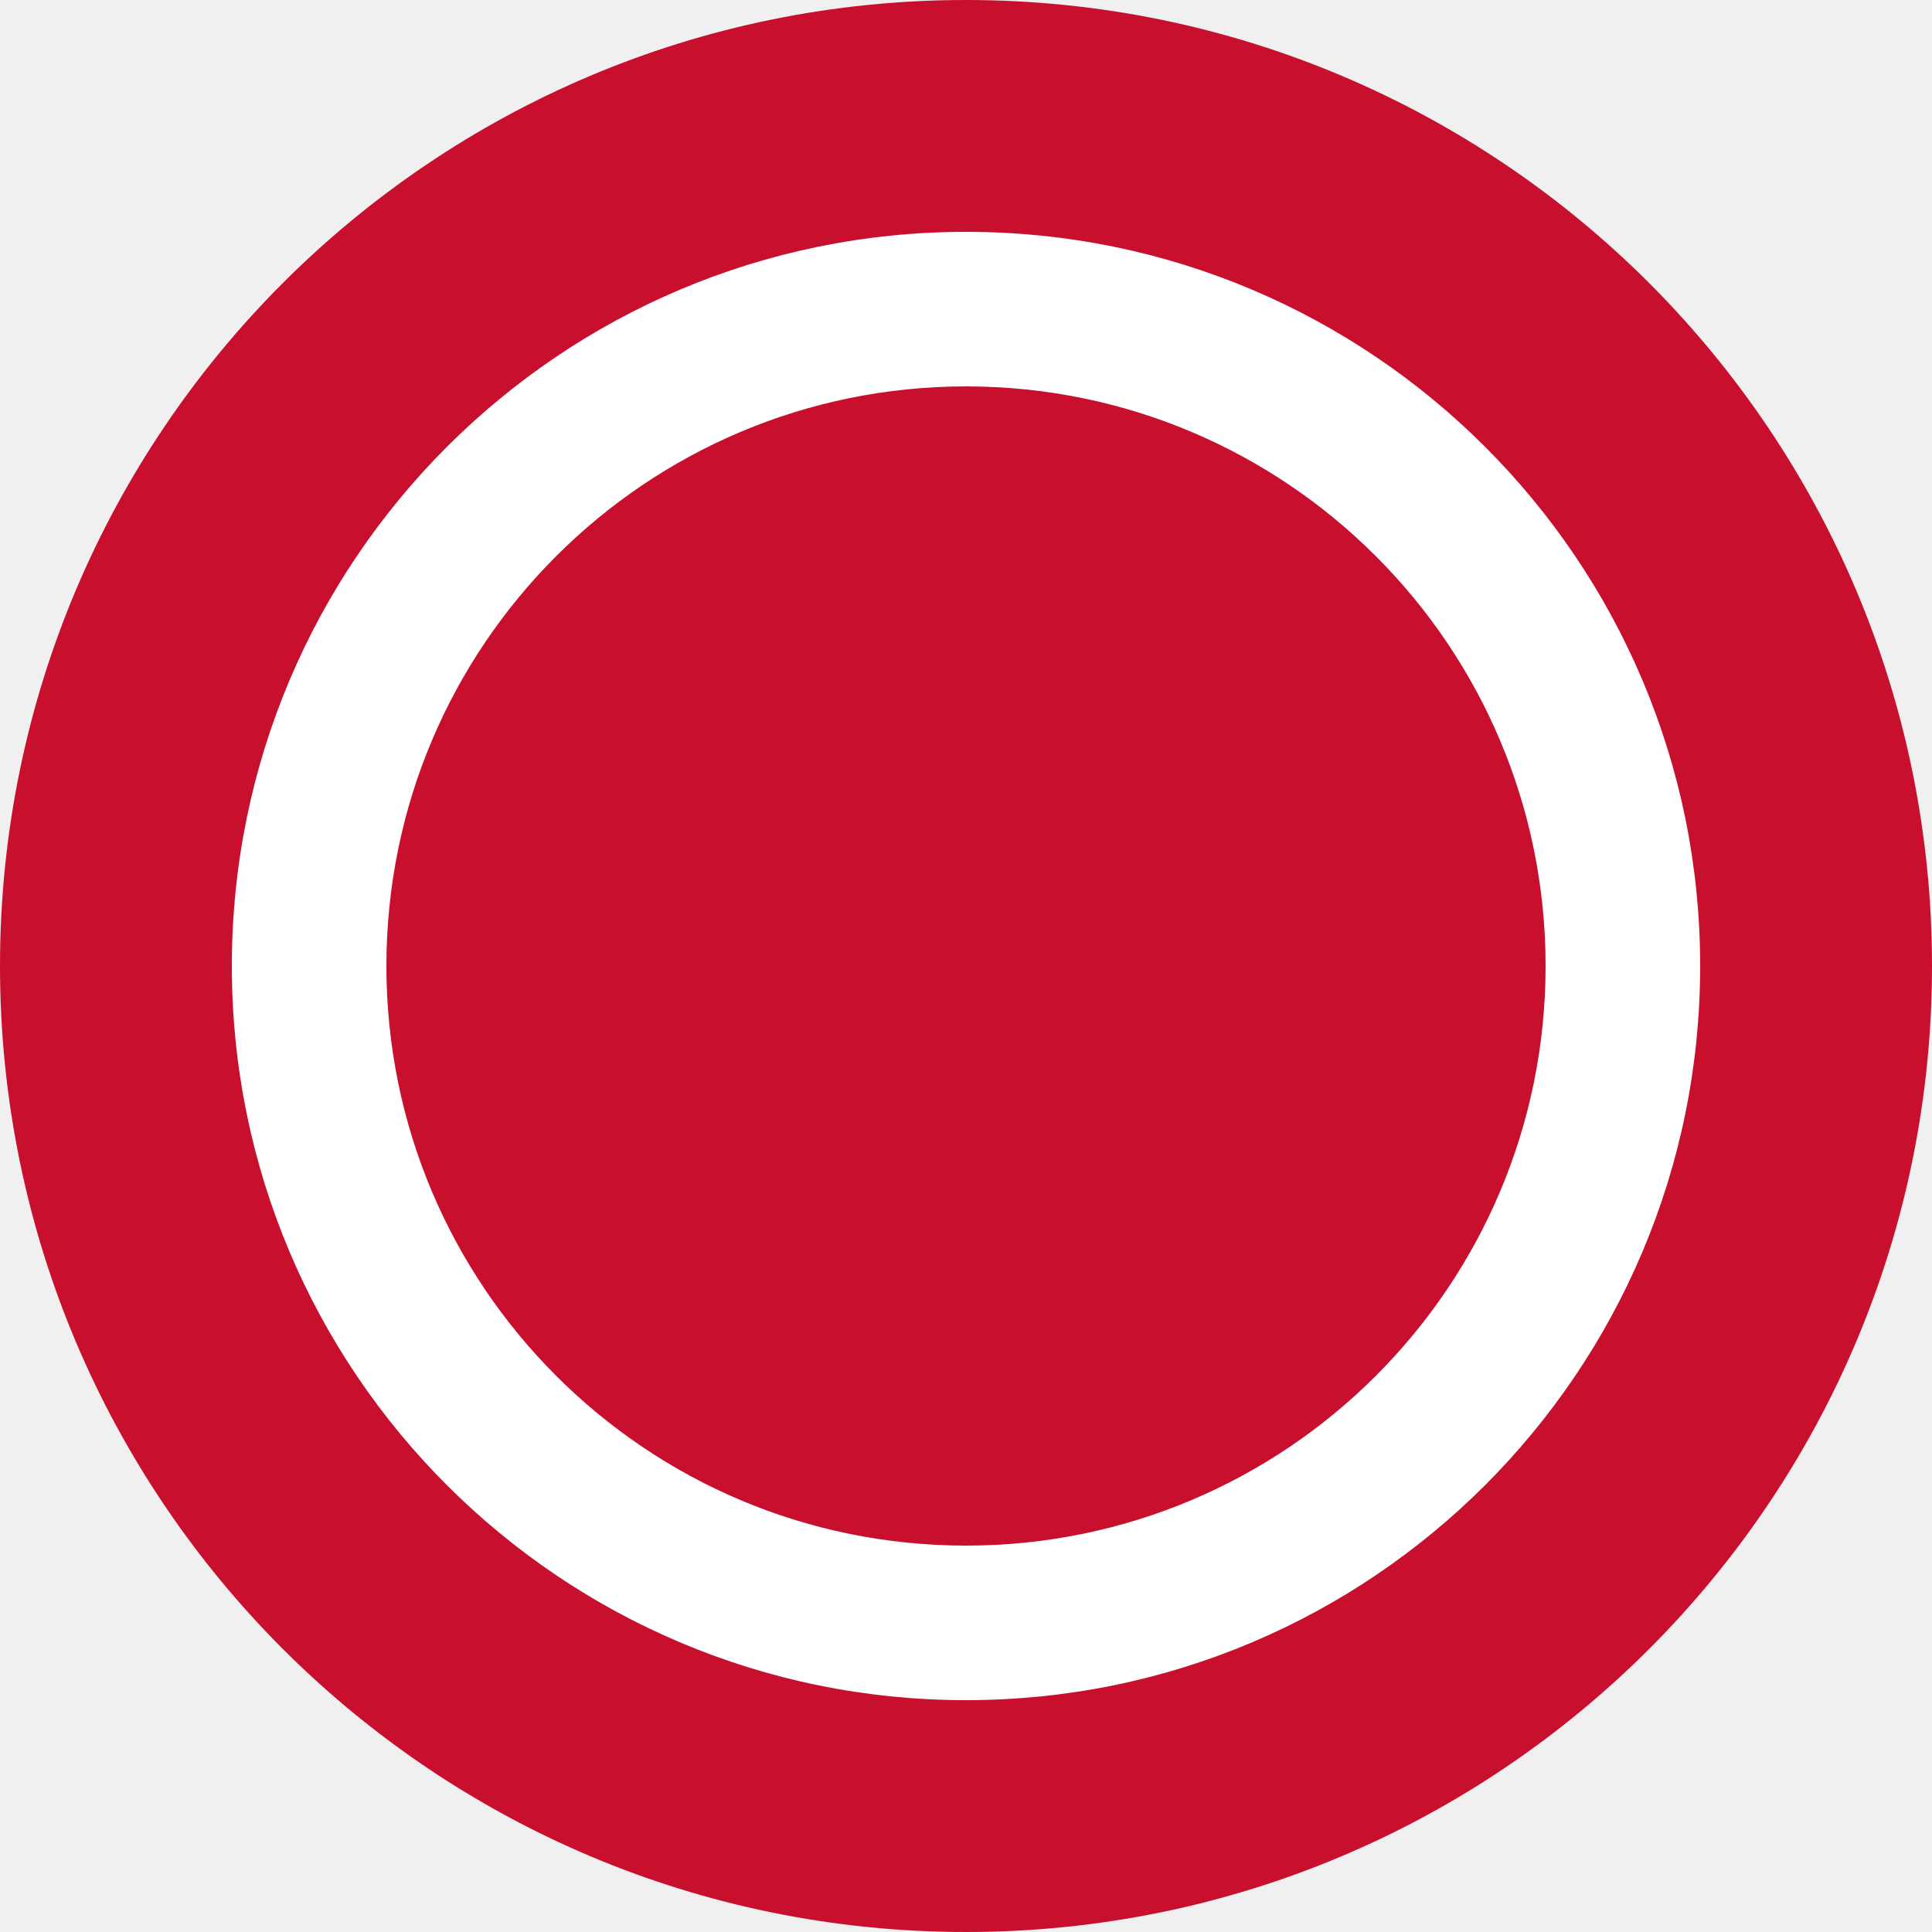
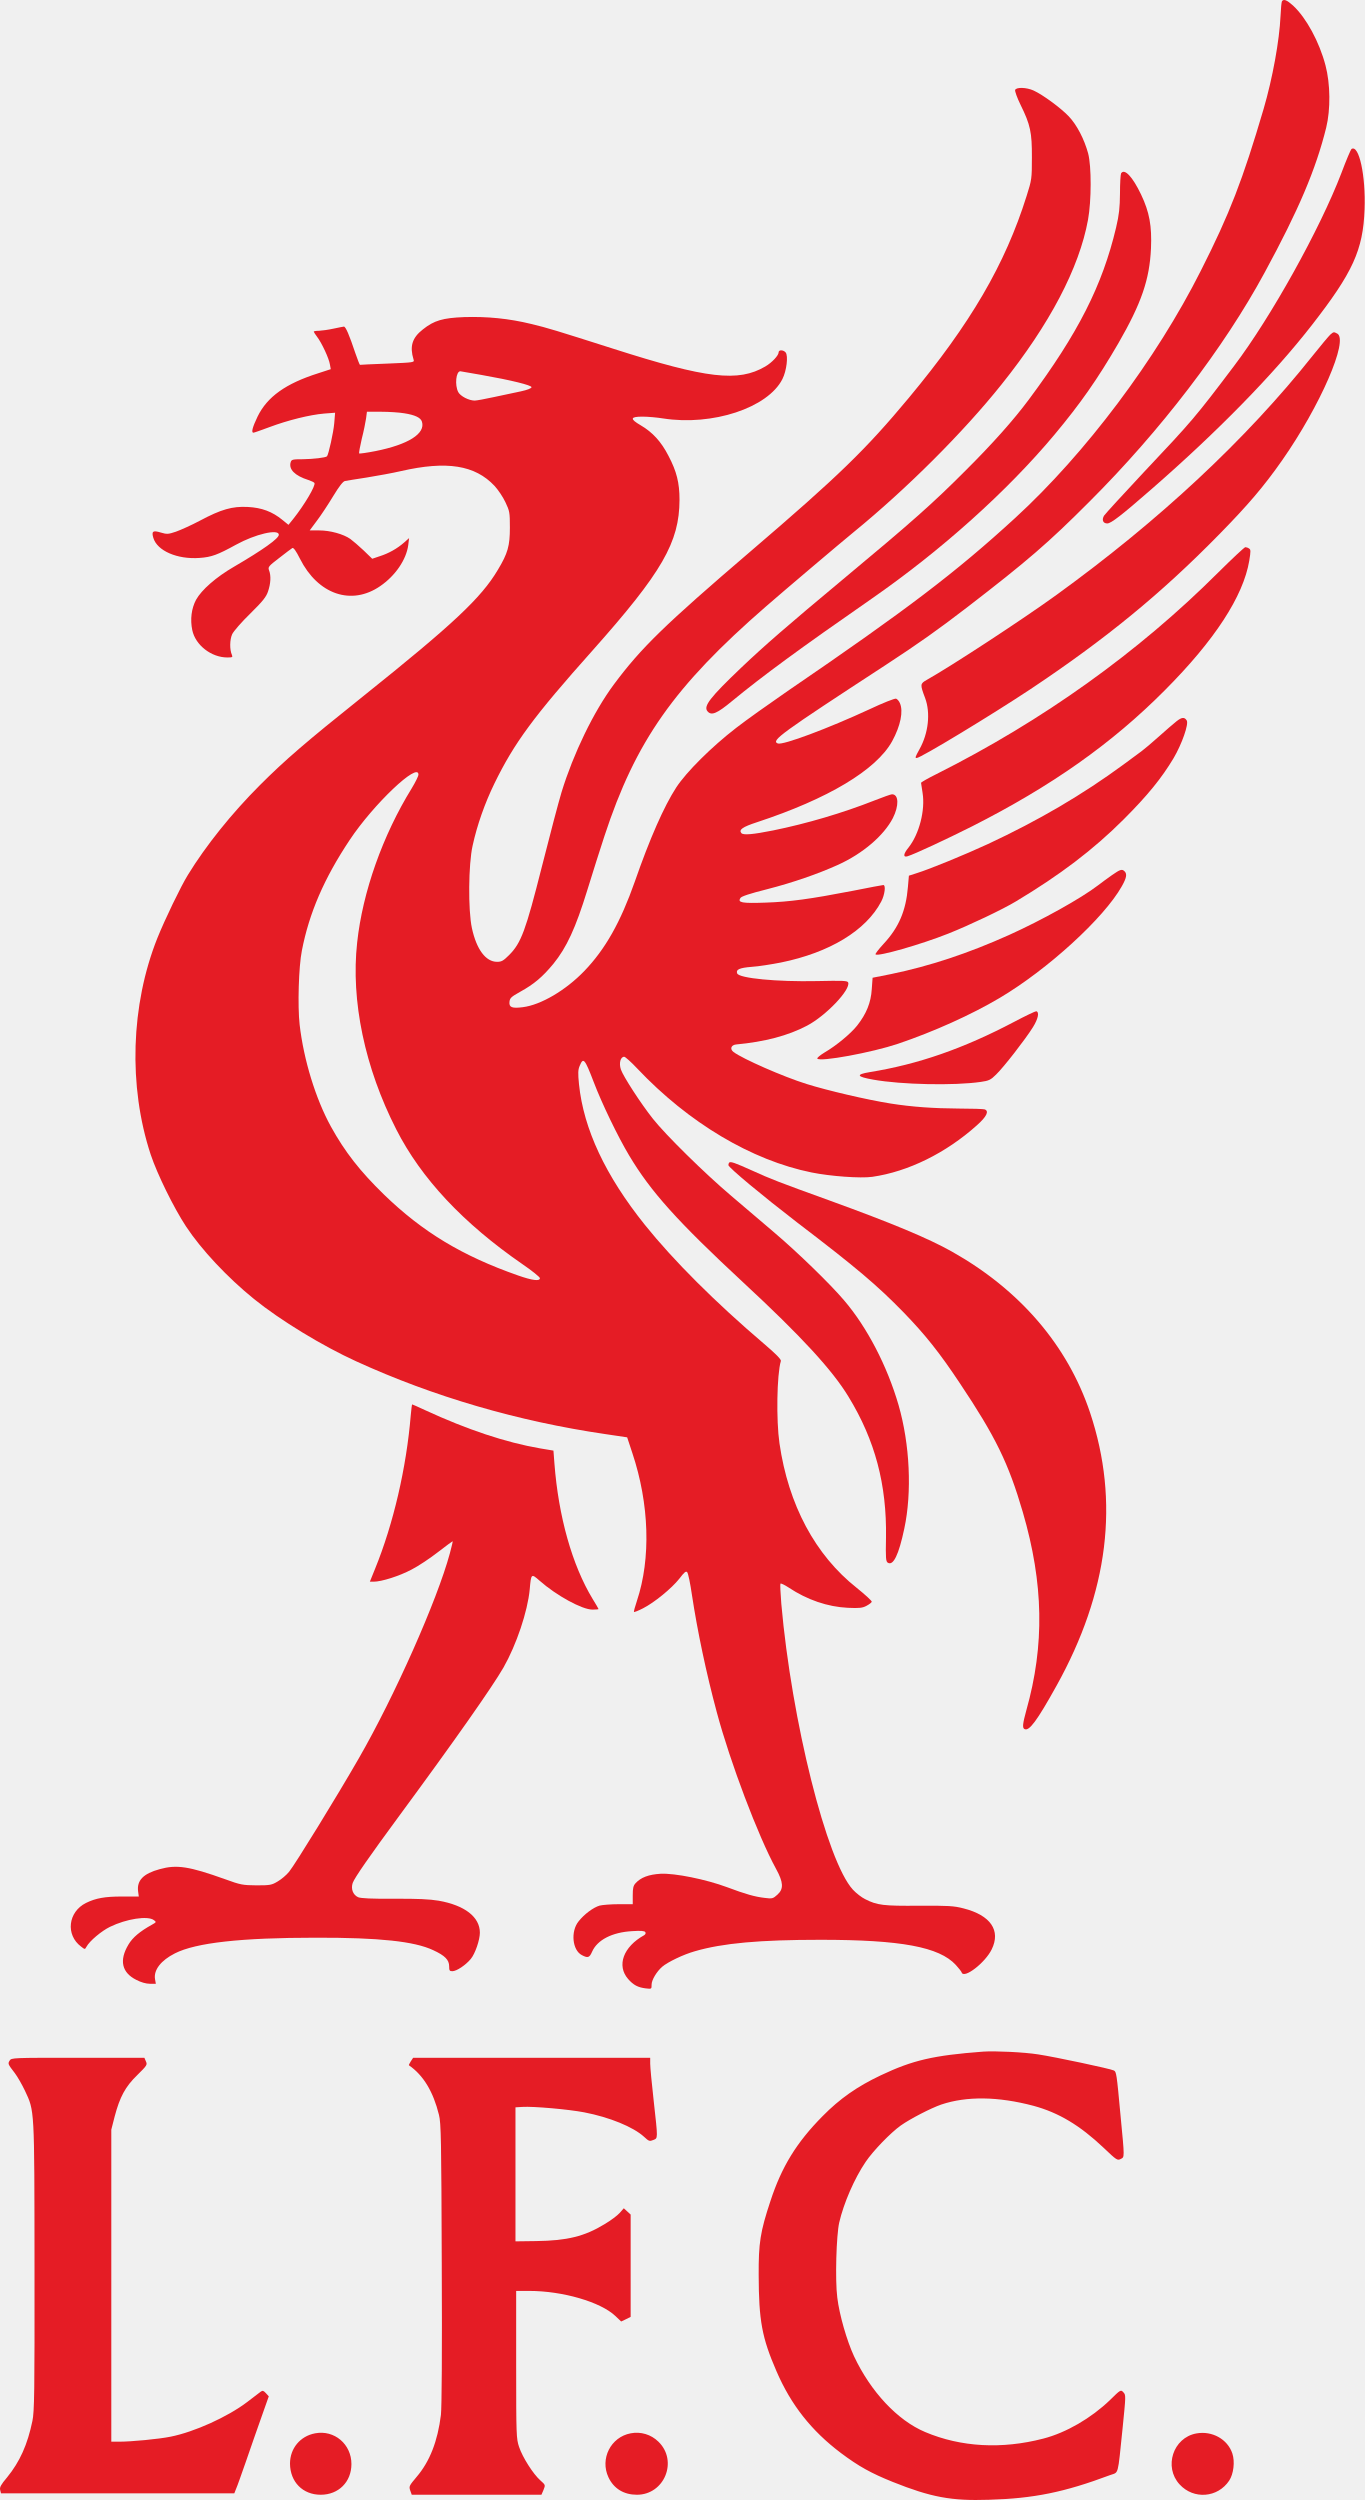
- <svg xmlns="http://www.w3.org/2000/svg" viewBox="0 0 100 100">
-   <circle cx="50" cy="50" r="50" fill="#C8102E" />
-   <circle cx="50" cy="50" r="38" fill="#fff" />
-   <circle cx="50" cy="50" r="30" fill="#C8102E" />
+ <svg xmlns="http://www.w3.org/2000/svg" version="1.0" viewBox="1.28 0.07 977.52 1790.69">
+   <path fill="#e51c25" d="M919.5 1c-.3.5-.8 5.2-1 10.4-.8 17.8-5.7 44.7-12.1 66.6-15 51-24.3 75.1-45 116-31.9 63.4-82.7 131-133 177.1C686 410 650.9 436.7 565.5 495c-13.2 9.1-29.8 20.9-37 26.5-17.5 13.5-35.7 31.6-42.9 42.7-8.7 13.4-18.9 36.5-29.6 67.3-10.2 29-21.1 48.4-36.2 64.1-13.3 13.8-31.1 24.3-44.1 25.9-7.7 1-9.9.1-9.5-3.8.3-2.8 1.2-3.6 7.6-7.2 10-5.5 16-10.6 23.8-20 9.5-11.7 15.9-25.4 24.4-53 3.9-12.7 9.4-30 12.2-38.5C456.6 530.8 484 491.8 550 434.4c13.2-11.5 53.1-45.3 63-53.4 37.7-30.8 78.3-71.3 105.6-105.5 34.6-43.2 55.7-83.5 62-118 2.5-13.7 2.5-38.4.1-47.5-2.8-10.3-8.1-20.5-13.9-26.6-5.7-6-18.6-15.5-25.2-18.5-5.1-2.3-12.4-2.5-13.2-.4-.3.8 1.4 5.6 3.9 10.7 7 14.2 8.2 19.6 8.1 37.8 0 15.1-.1 15.8-3.8 27.5-15.4 49-40 91.2-84.4 144.6-30.9 37.1-50 55.7-113.2 109.8-61.9 53-78.5 69.2-98 95.4-14.5 19.5-29 49.5-37.5 77.2-2 6.6-8.3 30.4-14 53-11.7 46.3-14.9 55-23.6 63.7-4.1 4.1-5.4 4.8-8.6 4.8-8.1 0-14.7-8.9-18-24.1-2.8-12.9-2.5-45.8.5-59.1 3.2-14.7 8.7-30.3 15.6-44.5 14.2-29.1 28-47.9 70.3-95.3 49.9-56.1 62.2-77.5 62.3-107.9 0-12.1-2-20.3-7.9-31.5-5.2-10.2-11.4-16.9-19.9-21.9-7.9-4.6-7.6-6.2 1.3-6.2 3.9 0 10.5.6 14.8 1.3 35.3 5.5 75-7.6 85.4-28.2 3-5.9 4.3-16.7 2.3-19.1-1.6-1.9-5-2-5-.1 0 2.3-4.8 7.4-9.6 10.2-19.3 11.3-41.8 8.7-108.4-12.6-42.1-13.4-47.2-15-59.3-17.9-16-3.9-31.4-5.4-47.9-4.9-15.3.6-21.6 2.4-29.6 8.8-7.7 6-9.6 12.1-6.7 21.6.7 2.1.4 2.1-18.7 2.9-10.6.4-19.5.8-19.7.9-.2 0-1.7-3.7-3.3-8.4-4.3-12.9-6.9-19-8.2-19-.6.1-4 .7-7.6 1.5s-8.2 1.4-10.2 1.5c-2.1 0-3.8.3-3.8.6s1.1 2 2.4 3.7c3.3 4.3 8.6 15.6 9.2 19.9l.6 3.3-8.9 2.9c-23.4 7.4-36.6 16.9-43.5 31-3.7 7.7-4.7 11.6-3 11.6.5 0 5.6-1.8 11.5-4 13.1-4.9 28.7-8.8 39.1-9.7l7.9-.6-.6 7.4c-.5 6.4-4.1 22.6-5.2 23.8-1 1-9.8 2-17.2 2.1-7.4 0-8.2.2-8.8 2.1-1.6 5.1 2.9 9.7 12.7 12.8 2.1.7 4 1.6 4.3 2.1 1.1 1.8-7.3 15.9-15.2 25.8l-3.4 4.2-4.3-3.5c-7.3-6-14.9-8.8-24.8-9.3-11.1-.6-19.1 1.7-34.3 9.8-6 3.2-13.8 6.7-17.2 7.9-5.6 1.9-6.5 1.9-10.9.6-5.6-1.7-6.7-.9-5.3 3.8 2.7 9.3 17.2 15.6 33.2 14.4 8.5-.6 12.8-2.2 25.9-9.4 13.9-7.7 30.8-11.6 30.8-7.2 0 2.7-11.4 10.8-32.1 22.9-12.8 7.4-23.3 16.6-27.2 23.7-3.3 6.2-4.3 14.1-2.7 21.7 2.2 10.7 13.6 19.6 25.1 19.6 3.6 0 4-.2 3.3-1.8-1.7-3.8-1.6-11 .2-14.9 1-2.1 6.8-8.8 13-14.8 9-8.9 11.4-11.9 12.7-15.9 1.9-5.6 2.2-11.2.7-15-.9-2.4-.4-3 7.3-8.9 4.5-3.5 8.7-6.7 9.4-7.1.8-.4 2.6 2 5.4 7.6 12.9 25.7 36.9 33.9 57.5 19.7 10.8-7.4 18.7-18.9 20.1-29.4l.6-5-3.6 3.2c-4.9 4.3-11.1 7.8-17.5 9.8l-5.3 1.8-6.2-6c-3.4-3.2-7.7-6.9-9.5-8.2-5-3.5-14.5-6.1-22.2-6.1h-6.9l5.2-7c2.9-3.8 8.1-11.7 11.6-17.5 4.3-7.1 7.1-10.7 8.5-10.9 1.2-.2 8.2-1.4 15.6-2.5 7.4-1.2 18.5-3.2 24.5-4.6 32.8-7.5 53-4.3 67 10.6 2.5 2.7 6.1 8 7.8 11.7 3 6.3 3.2 7.3 3.2 18.2 0 13.1-1.5 18.4-8.6 30.2-11.9 20.1-31.9 38.9-96.9 90.9-40.8 32.6-55.6 45.4-73.5 63.3-20.3 20.3-38.8 43.4-51.6 64.3-5.1 8.2-16.6 32.1-21.9 45.3-19.1 47.9-20.9 106.1-4.8 155 4.7 14.1 16.5 38.1 25.3 51.5 11 16.7 29.8 36.7 48.7 52s49 33.6 73.1 44.6c55.3 25.3 115.8 43 178.7 52.2l15.5 2.3 3.7 11.2c12.2 36.5 13.4 75.6 3.3 105.9-1.4 4.2-2.4 7.8-2.1 8 .2.2 3.1-.9 6.4-2.6 8.1-4.1 20.6-14.3 26.1-21.3 3.5-4.6 4.7-5.6 5.6-4.6.7.7 2.2 8 3.4 16.3 3.9 25.8 10.3 56.2 17.8 84 9.6 35.9 29.7 88.9 42.4 112.1 5.4 9.8 5.6 14.5 1 18.6-3.1 2.8-3.7 3-9 2.3-7.1-.8-13.8-2.7-27.1-7.7-15.1-5.6-37.3-10.1-47.5-9.6-8.5.5-14.2 2.6-18 6.8-1.6 1.7-2 3.6-2 8.6v6.4h-10c-5.5 0-11.7.5-13.7 1-4.5 1.3-11 6.1-15.1 11.3-5.8 7.2-4.5 20.7 2.4 24.2 4.2 2.2 5.4 1.9 7.3-2.5 3.7-8.4 14.3-13.9 28.7-14.7 6.3-.4 8.8-.2 9.4.7.5.8.1 1.6-.8 2.2-15 8.3-19.9 21.8-11.5 31.4 3.8 4.3 6.9 6 12.6 6.7 4.2.5 4.2.5 4.2-2.7 0-3.3 3.6-9.3 7.6-12.8 4-3.4 15.2-8.8 23.4-11.1 19.9-5.8 46.3-8.2 90-8.2 57.7 0 85 5.1 96.9 18 2.1 2.3 4 4.7 4.2 5.4 1.6 4.8 16.8-6.9 21.5-16.5 6.7-13.6-.8-24.5-20.2-29.4-7-1.8-10.7-2-31.9-1.9-25.4.2-29.9-.3-38.5-4.7-2.5-1.2-6.5-4.3-8.8-6.8-18.7-20.3-43.9-120.8-51.3-204.9-.6-7.5-.9-14-.6-14.3.3-.4 3 .9 5.9 2.8 13.2 8.8 27.9 13.8 42.3 14.5 8.4.4 10.6.1 13.4-1.4 1.9-1 3.6-2.3 3.8-2.9s-4.7-5.1-10.8-10c-29.7-23.5-48.9-59.4-55.3-103.5-2.4-16.4-1.9-49.3 1-59 .3-1.1-3.5-5-12.3-12.5-34.5-29.4-64.5-59.3-85.2-85.1-28.1-35.1-43.8-68.5-47.1-100.6-.8-8-.7-10.4.5-13.2 2.6-6.3 3.6-5.2 10 11.5 5.8 15.3 17.3 39.1 25.3 52.5 15.6 26.2 34.7 47.4 82.2 91.5 40.9 37.9 63.5 62.4 75.1 81.6 19 31.1 27.4 62.9 26.8 100.8-.3 14.9-.1 17.1 1.3 18 3.9 2.4 7.8-5.5 11.8-24.4 5.6-26.1 4-60.4-4.1-88.5-8.1-27.9-22.5-55.7-39-75-10-11.8-33.4-34.5-50-48.6-8-6.8-21.9-18.7-31-26.4-19-16.1-46.8-43.5-55.9-55-8.8-11.1-21.3-30.4-23-35.4-1.5-4.5-.3-9.1 2.4-9.1.7 0 5 3.8 9.4 8.5 36.7 38.8 81.8 65.7 124.9 74.4 13.3 2.7 35 4.3 43.4 3.1 25.7-3.7 52.7-17 74.9-36.9 7-6.2 8.9-10.2 5.6-11.4-.8-.3-9.1-.6-18.6-.6-18.2-.1-33.6-1.2-48.8-3.6-17-2.7-45.2-9.3-60.2-14-16.7-5.2-45.8-18-52.3-22.9-2.8-2.1-1.8-5 1.8-5.4 20.5-1.9 37.3-6.3 50.9-13.5 13.5-7.1 31.3-25.8 29.4-30.9-.5-1.3-3.6-1.4-22.6-1-28.2.6-55.6-2-56.9-5.5-1.1-2.8 1.7-4 10.4-4.7 4.9-.3 14.2-1.8 20.9-3.1 34.9-7.1 61-22.9 71.9-43.7 2.5-4.7 3.4-11.8 1.5-11.8-.5 0-10.3 1.8-21.7 4.1-31.1 6-45.1 7.9-62.8 8.5-16.9.6-20 0-17.9-3.3.7-1.2 6.8-3.2 19.5-6.4 17.9-4.6 35.9-10.8 50.5-17.4 17.8-8.1 32.7-20.9 39.2-33.4 4.5-8.9 4.3-17.1-.6-17.1-.8 0-6.4 2-12.5 4.4-22.8 9-48.6 16.6-72.7 21.5-14.5 2.9-21.4 3.5-22.7 1.9-2-2.4.8-4.4 11.2-7.8 51-16.8 85.4-37.4 96.8-58 6-11 8.2-21.6 5.5-27.4-.6-1.4-1.8-2.8-2.7-3.1s-9.5 3.1-19 7.6c-29.6 13.7-62.1 25.9-65.7 24.5-5.1-2 2-7.1 77.1-56.1 23.7-15.5 37.3-25.1 58.5-41.4 43.1-33.2 58.3-46.3 87.5-75.6 51-50.9 96.5-110.4 125.5-164 24.5-45.1 36.8-74.1 44.2-104 3.2-13.1 3-31.4-.5-44.6-4.4-16.8-13.8-34.1-23.2-42.8-4.4-4-6.8-5-8-3.1M346 268.6c21.6 3.8 36 7.4 36 8.8 0 .8-3 2-7.7 3-4.3.9-13 2.7-19.3 4.1s-12.5 2.5-13.7 2.5c-4.2 0-10.3-3.2-11.8-6.1-2.6-5-1.6-14.9 1.5-14.9.3 0 7.1 1.2 15 2.6m-55.1 27.5c7.6 1.2 11.7 3.1 12.6 6 2.7 8.5-9.7 16.4-33.4 21.1-6.1 1.2-11.3 1.9-11.6 1.7-.2-.3.6-5 1.9-10.5 1.4-5.4 2.7-12 3.1-14.7l.6-4.7h10.2c5.6 0 13.1.5 16.6 1.1M301 554.9c0 1.1-2.2 5.5-4.8 9.8-20.8 33.7-35.2 74.3-39.1 110.5-4.6 41.7 5.5 89.7 28 133.8 17.9 35.2 47.9 67.2 90.3 96.5 6.9 4.7 12.6 9.3 12.6 10.1 0 2.3-5.3 1.7-15.8-2-39.9-14-68.3-31.1-96.1-58.1-16.9-16.5-27.7-30.2-37.8-48.5-10.9-19.8-19.5-47.8-22.4-73-1.5-13.2-.7-41.6 1.6-53 5.2-26.9 15.9-51.7 34.2-79.2 17-25.6 49.3-56.3 49.3-46.9" data-source="https://football-logos.cc" />
+   <path fill="#e51c25" d="M969.3 106.8c-.5.4-3.8 8.1-7.2 17.2-15.2 39.8-50.3 103.1-76.9 138.2-27.7 36.7-29.9 39.3-65.1 76.6-14.6 15.6-27.2 29.4-28 30.6-1.8 3-.8 5.6 2.3 5.6 2.7 0 10.2-5.8 31.6-24.5 47.3-41.2 87.4-82.2 114.8-117.4 29.5-37.9 36.8-53.8 37.9-83.1.9-24-4-46.7-9.4-43.2m-165 17.4c-.4.7-.8 7.1-.8 14.3-.1 10.5-.6 15.2-2.8 24.6-9.8 41.4-27.1 75.6-62.6 123.3-10.7 14.4-26 31.6-45.1 50.6-23.5 23.6-38.4 36.8-88 78.1-40.2 33.5-56.4 47.6-73 63.4-22.1 21.1-27 27.4-24 31 2.8 3.4 6.7 1.8 17.8-7.4 22-18.1 48.7-37.7 99.7-73.1 50-34.7 97.1-77 131-117.5 18.7-22.4 31-40 45.8-65.5 16.6-28.8 22.4-45.8 23.4-68 .7-16.1-1.1-26-7.1-38.6-6.1-12.8-11.9-18.9-14.3-15.2" data-source="https://football-logos.cc" />
+   <path fill="#e51c25" d="M954.2 239.7c-1.1 1-6.9 7.9-12.8 15.3-47.7 60-109.8 117.9-183.4 171.2-24.6 17.8-75.2 50.9-92.8 60.8-4.9 2.8-5 3.2-1.3 13 4 10.7 2.4 25.3-4 36.7-3.2 5.8-3.3 6.3-2 6.3 2.8 0 53.6-30.8 81.5-49.3 54-36 93.5-68.4 134.6-110.3 21.2-21.6 32.4-34.7 45.7-53.7 27.2-38.9 47.8-86.2 39.4-90.7-2.5-1.3-2.5-1.3-4.9.7m-80.4 170.5c-57.5 57.4-125.7 106.1-201.7 144.3-6.1 3-11.1 5.9-11.1 6.3s.5 3.6 1.1 7.2c2 12.4-2.4 29.5-10.1 39.2-3.7 4.5-4 7.2-.7 6.2 4.8-1.4 28.1-12.3 46.2-21.4 57.2-29 100.1-59.3 138-97.4 35.8-35.9 56.3-67.4 60.6-92.9 1.1-6.8 1.1-8-.1-8.7-.8-.6-2-1-2.7-1s-9.4 8.2-19.5 18.2M844 516.7c-1.9 1.5-7.5 6.3-12.5 10.8-4.9 4.4-10.6 9.2-12.5 10.6s-7.8 5.7-13 9.6c-29.4 21.6-60.8 40-97 56.9-16.9 7.8-41.5 17.9-51.1 20.9l-5.6 1.8-.7 8.1c-1.4 17-6.5 29-17.4 40.7-3.5 3.8-6.2 7.3-5.8 7.6 1.7 1.7 32.5-7.1 52.1-14.9 15.1-6 38.9-17.3 48.5-23.1 31.5-18.9 55.4-37 77.1-58.7 17.1-17.1 27.2-29.5 35.8-43.9 5.9-10 11-24.5 9.4-27s-3.5-2.4-7.3.6m-46.1 110.1c-3 2.1-7.5 5.4-10.1 7.4-12.1 9.3-40.3 25-63.8 35.6-29.1 13.1-56.9 22.3-84.6 28l-13.1 2.6-.6 8.3c-.6 9.5-3.8 17.5-10.5 26-4.7 5.9-15 14.4-23.4 19.3-3.1 1.9-5.4 3.8-5.1 4.3 1.6 2.6 39.1-4.3 57.8-10.6 25.7-8.7 52.5-20.8 72.6-32.7 34.5-20.4 75-57.4 87.7-80.1 3.4-6 3.9-8.8 2-10.7-1.8-1.8-3-1.5-8.9 2.6m-70.4 105.3c-36.3 19.1-68.6 30.3-103.2 35.9-10.3 1.7-9.5 3.3 2.5 5.4 20 3.6 58 4.4 77.1 1.6 5.6-.8 7-1.4 10.8-5.2 5.6-5.4 21.1-25.4 26.4-33.9 3.8-6.1 4.8-10.9 2.4-11.5-.5-.1-7.7 3.3-16 7.7M523.6 832.8c-.3.3-.6 1.1-.6 1.8 0 1.7 24.7 22.2 49 40.9 43 32.8 57.6 45.2 76.6 64.7 15.4 15.9 25.7 28.8 40.3 50.8 25.4 38 34.8 57.2 45 92.2 14.9 51.1 15.7 95.2 2.5 142-2.6 9.5-2.9 12.4-1.4 13.3 3.3 2 9-5.7 23-30.9 37.3-67.1 45.3-131.9 24.1-195.6-16.1-48.2-50.3-88.1-99.1-115.5-16.9-9.5-42.8-20.3-87.7-36.6-36.8-13.3-41.9-15.3-55.3-21.4-12-5.4-15.5-6.7-16.4-5.7m-228.1 180.9c-3.1 37.7-12.5 78-25.5 109.9l-3.8 9.4h2.7c5.7 0 18.6-4.1 27.2-8.7 4.9-2.5 13.4-8.2 18.9-12.5 5.6-4.3 10.3-7.8 10.5-7.8s-.7 3.9-2 8.7c-9.1 33.7-39.6 102.3-65.2 146.8-15.5 27-45.7 76.1-49.9 81.2-1.9 2.4-5.6 5.5-8.2 7-4.3 2.6-5.5 2.8-15.2 2.8-9.8-.1-11.3-.3-22.5-4.4-25.7-9.2-34.6-10.6-46.8-7.2-11.8 3.2-16.5 8.1-15.5 15.9l.5 3.7H88.6c-12.3 0-18.8 1.2-25.7 4.6-12.9 6.4-14.8 22.9-3.5 31.3 2.7 2.1 2.7 2.1 3.8.1 2.2-4.1 10.7-11.3 16.9-14.3 11.7-5.7 27-8.1 31.4-4.8 1.9 1.4 1.8 1.5-1.4 3.3-8.5 4.7-13.8 9.1-16.8 14.2-6.8 11.3-4.8 20.1 5.6 25.3 3.4 1.8 7.1 2.8 9.7 2.8h4.3l-.6-3.4c-1-6.5 4.2-13.3 14.3-18.4 15-7.6 47.3-11.2 100.9-11.2 45.5-.1 70.6 2.6 84 8.9 8.5 3.9 11.5 7 11.5 11.6 0 3 .3 3.5 2.3 3.5 3 0 9.6-4.4 13.2-8.8 3.1-3.7 6.5-13.6 6.5-18.8 0-11.2-10.8-19.6-29.5-22.9-6.6-1.1-15.1-1.5-32-1.4-16.3.1-23.8-.3-25.7-1.1-3.7-1.7-5.3-5.9-3.9-10.2 1.3-3.7 12.3-19.5 33.5-48.3 39.7-53.9 66.5-92.1 74.5-106 9.3-16.3 17.3-40.2 18.8-55.9 1-11.5 1.1-11.6 7.1-6.3 12 10.6 30.4 20.7 37.9 20.7 2.4 0 4.3-.2 4.3-.4s-1.9-3.5-4.2-7.2c-14.7-24.2-24.5-59.1-27.4-97.1l-.7-9.2-9.6-1.6c-24.4-4.2-52.1-13.4-82.4-27.4-4.9-2.3-9-4.1-9.2-4.1s-.6 3.5-1 7.7m410 455.9c-35.7 2.7-50.4 6.1-73.4 17-16.9 8-29.4 16.8-41.6 29.2-18.8 19-29.4 36.4-37.4 60.9-7.3 22-8.5 30.1-8.4 52.8.1 32.8 2.3 44.9 12.7 68.9 10.4 24.2 25.1 42.8 46.2 58.7 12.8 9.6 21.7 14.5 37.1 20.7 27.5 11 42 13.7 68.8 12.8 32.2-.9 54.1-5.4 86.7-17.6 6.6-2.5 5.5 1.8 9.2-34 2.3-23 2.4-23.5.5-25.4-1.8-2-2-1.9-9.6 5.6-13.4 12.9-31.4 23.4-47.8 27.6-29.7 7.7-58.9 6.1-84.5-4.7-19.8-8.3-39-28.8-51-54.3-5.1-11-10.5-29.6-12-42.1-1.6-12.4-.7-44.5 1.4-53.7 3.2-13.9 10.9-31.6 18.9-43.4 5.4-8 17.9-20.9 25.2-26.1 6.8-4.8 21.5-12.4 29-15 18.2-6.1 40.7-5.8 66 .9 18.1 4.9 33.3 14 50.3 30.1 9.3 8.9 9.9 9.2 12.2 8 2.8-1.5 2.9.1-.1-31-2.8-30.5-3-31.5-4.8-32.4-2.2-1.2-42.2-9.7-54.1-11.5-10-1.6-31-2.6-39.5-2M8.2 1476c-1.4 2.3-1.3 2.5 3.7 9 1.9 2.5 5.1 8.1 7.2 12.5 7 15 6.8 11.3 6.9 126.1.1 90.2-.1 103.8-1.5 110.5-3.5 17-9 29.2-18.1 40.4-4.5 5.3-5.5 7.2-5 9.1l.6 2.4h167.1l1.3-3.3c.8-1.7 3.9-10.6 7.1-19.7 3.1-9.1 8.1-23.3 11-31.5l5.3-15-2.1-2.3c-1.7-1.8-2.3-2-3.7-1-.9.7-5.3 4-9.7 7.4-14.1 10.7-37.8 21.4-54.8 24.8-8.3 1.7-28 3.6-37.2 3.6H81v-223.5l2.4-9.4c3.7-14 7.6-21.4 16.3-29.8 6.9-6.8 7.2-7.3 6.1-9.7l-1.1-2.6H57.1c-46.9 0-47.6 0-48.9 2m287.3.6c-.9 1.4-1.5 2.7-1.3 2.8 10.3 7.1 17.4 18.8 21.5 35.5 1.5 5.8 1.7 17.9 2 106.6.3 63.8 0 103-.6 108.3-2.3 18.8-8 33.4-17.4 44.4-5.3 6.3-5.6 6.8-4.6 9.7l1.1 3.1h92.9l1.5-3.5c1.4-3.5 1.4-3.5-2.3-6.8-5-4.4-12.7-16.4-15.2-23.9-2-6-2.1-8-2.1-59V1641h9.3c24 0 51.2 7.9 61.8 18l4.1 3.9 3.4-1.6 3.4-1.7v-73.3l-2.4-2.2-2.5-2.3-2.9 3.3c-1.7 1.9-6.5 5.5-10.9 8.1-14.4 8.8-26.9 11.8-49 12.1l-14.8.2v-96l5-.3c7.7-.5 32.8 1.7 44.3 3.9 18.1 3.5 35 10.4 42.8 17.5 3.4 3.2 4 3.4 6.6 2.3 3.4-1.4 3.4-.1.3-28.1-1.4-12.3-2.5-24.2-2.5-26.6v-4.2H297.2zM227 1743c-10.7 2-18 10.8-18 21.7.1 13.1 9.1 22.3 22 22.3 12.8 0 22-9.2 22-22 0-14.2-12.2-24.6-26-22m226 0c-14.3 2.7-22.1 18.3-15.9 31.5 3.8 8.1 11 12.5 20.4 12.5 19.7 0 29.6-24.2 15.4-38-5.3-5.2-12.7-7.4-19.9-6m405.1.1c-16.6 3.1-23.4 24-11.9 36.5 10.1 11 27.3 9.6 35.5-2.7 3.2-4.8 4.2-13.6 2.3-19.4-3.4-10.3-14.5-16.5-25.9-14.4" data-source="https://football-logos.cc" />
</svg>
